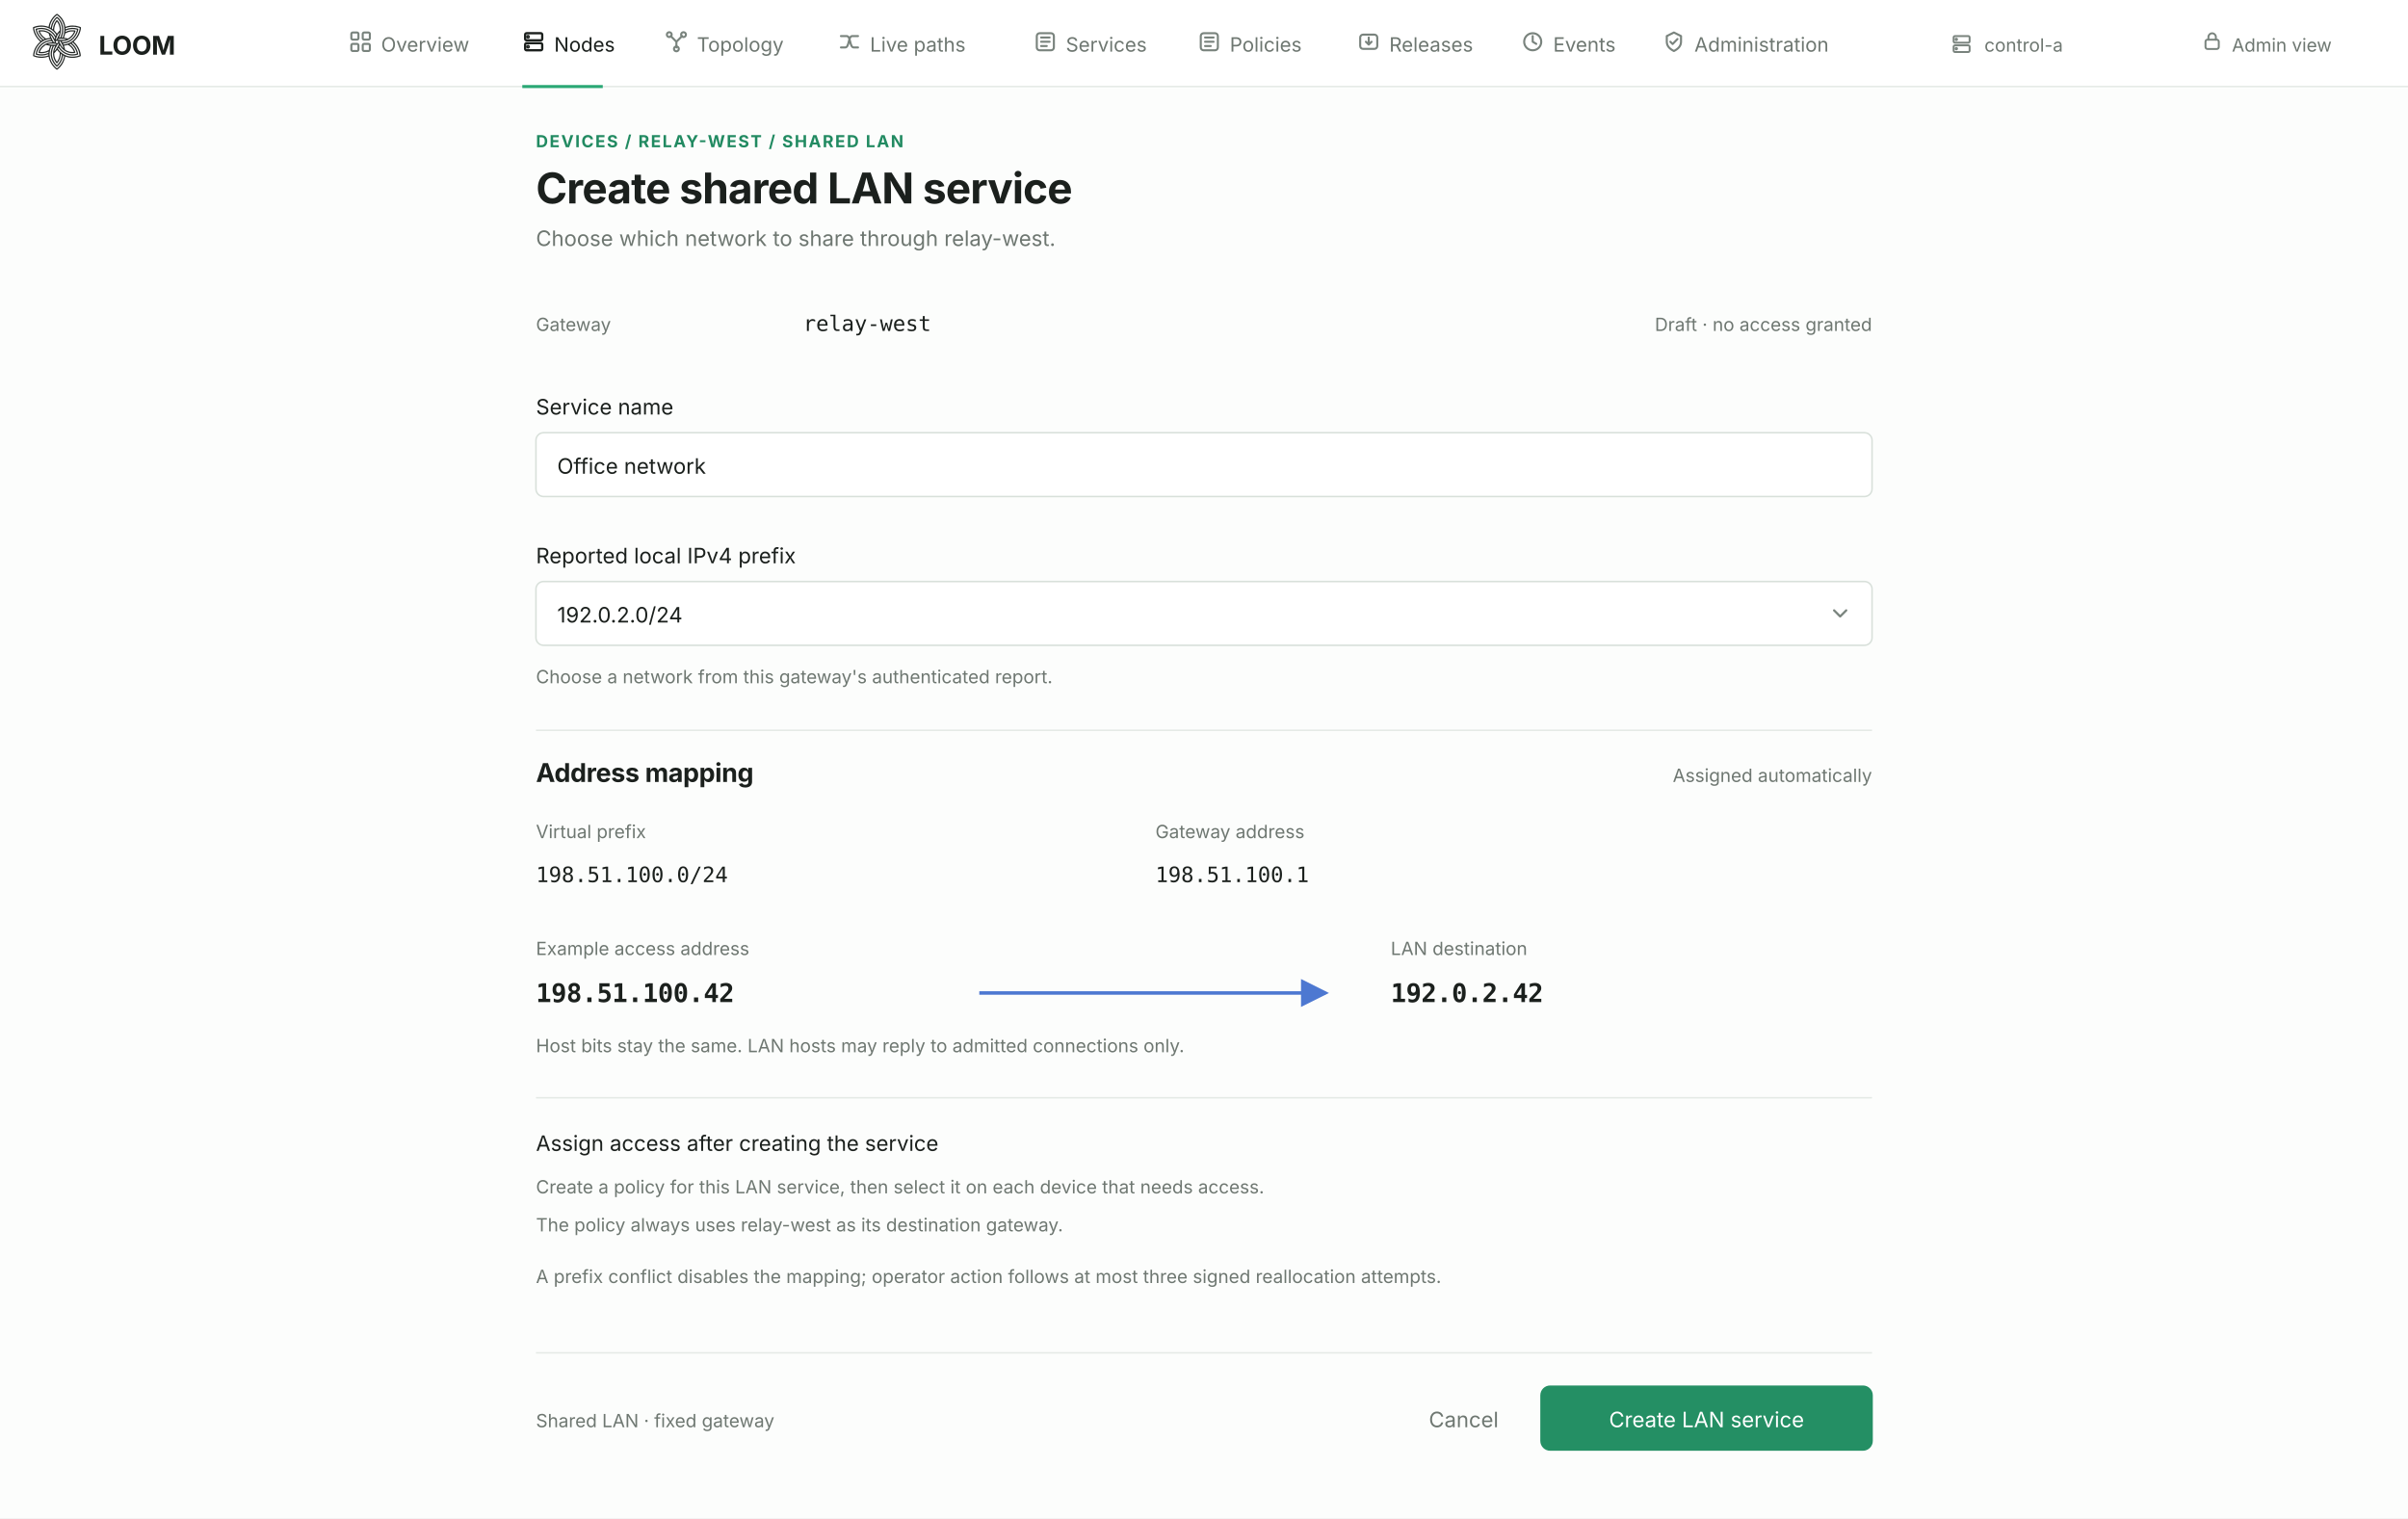
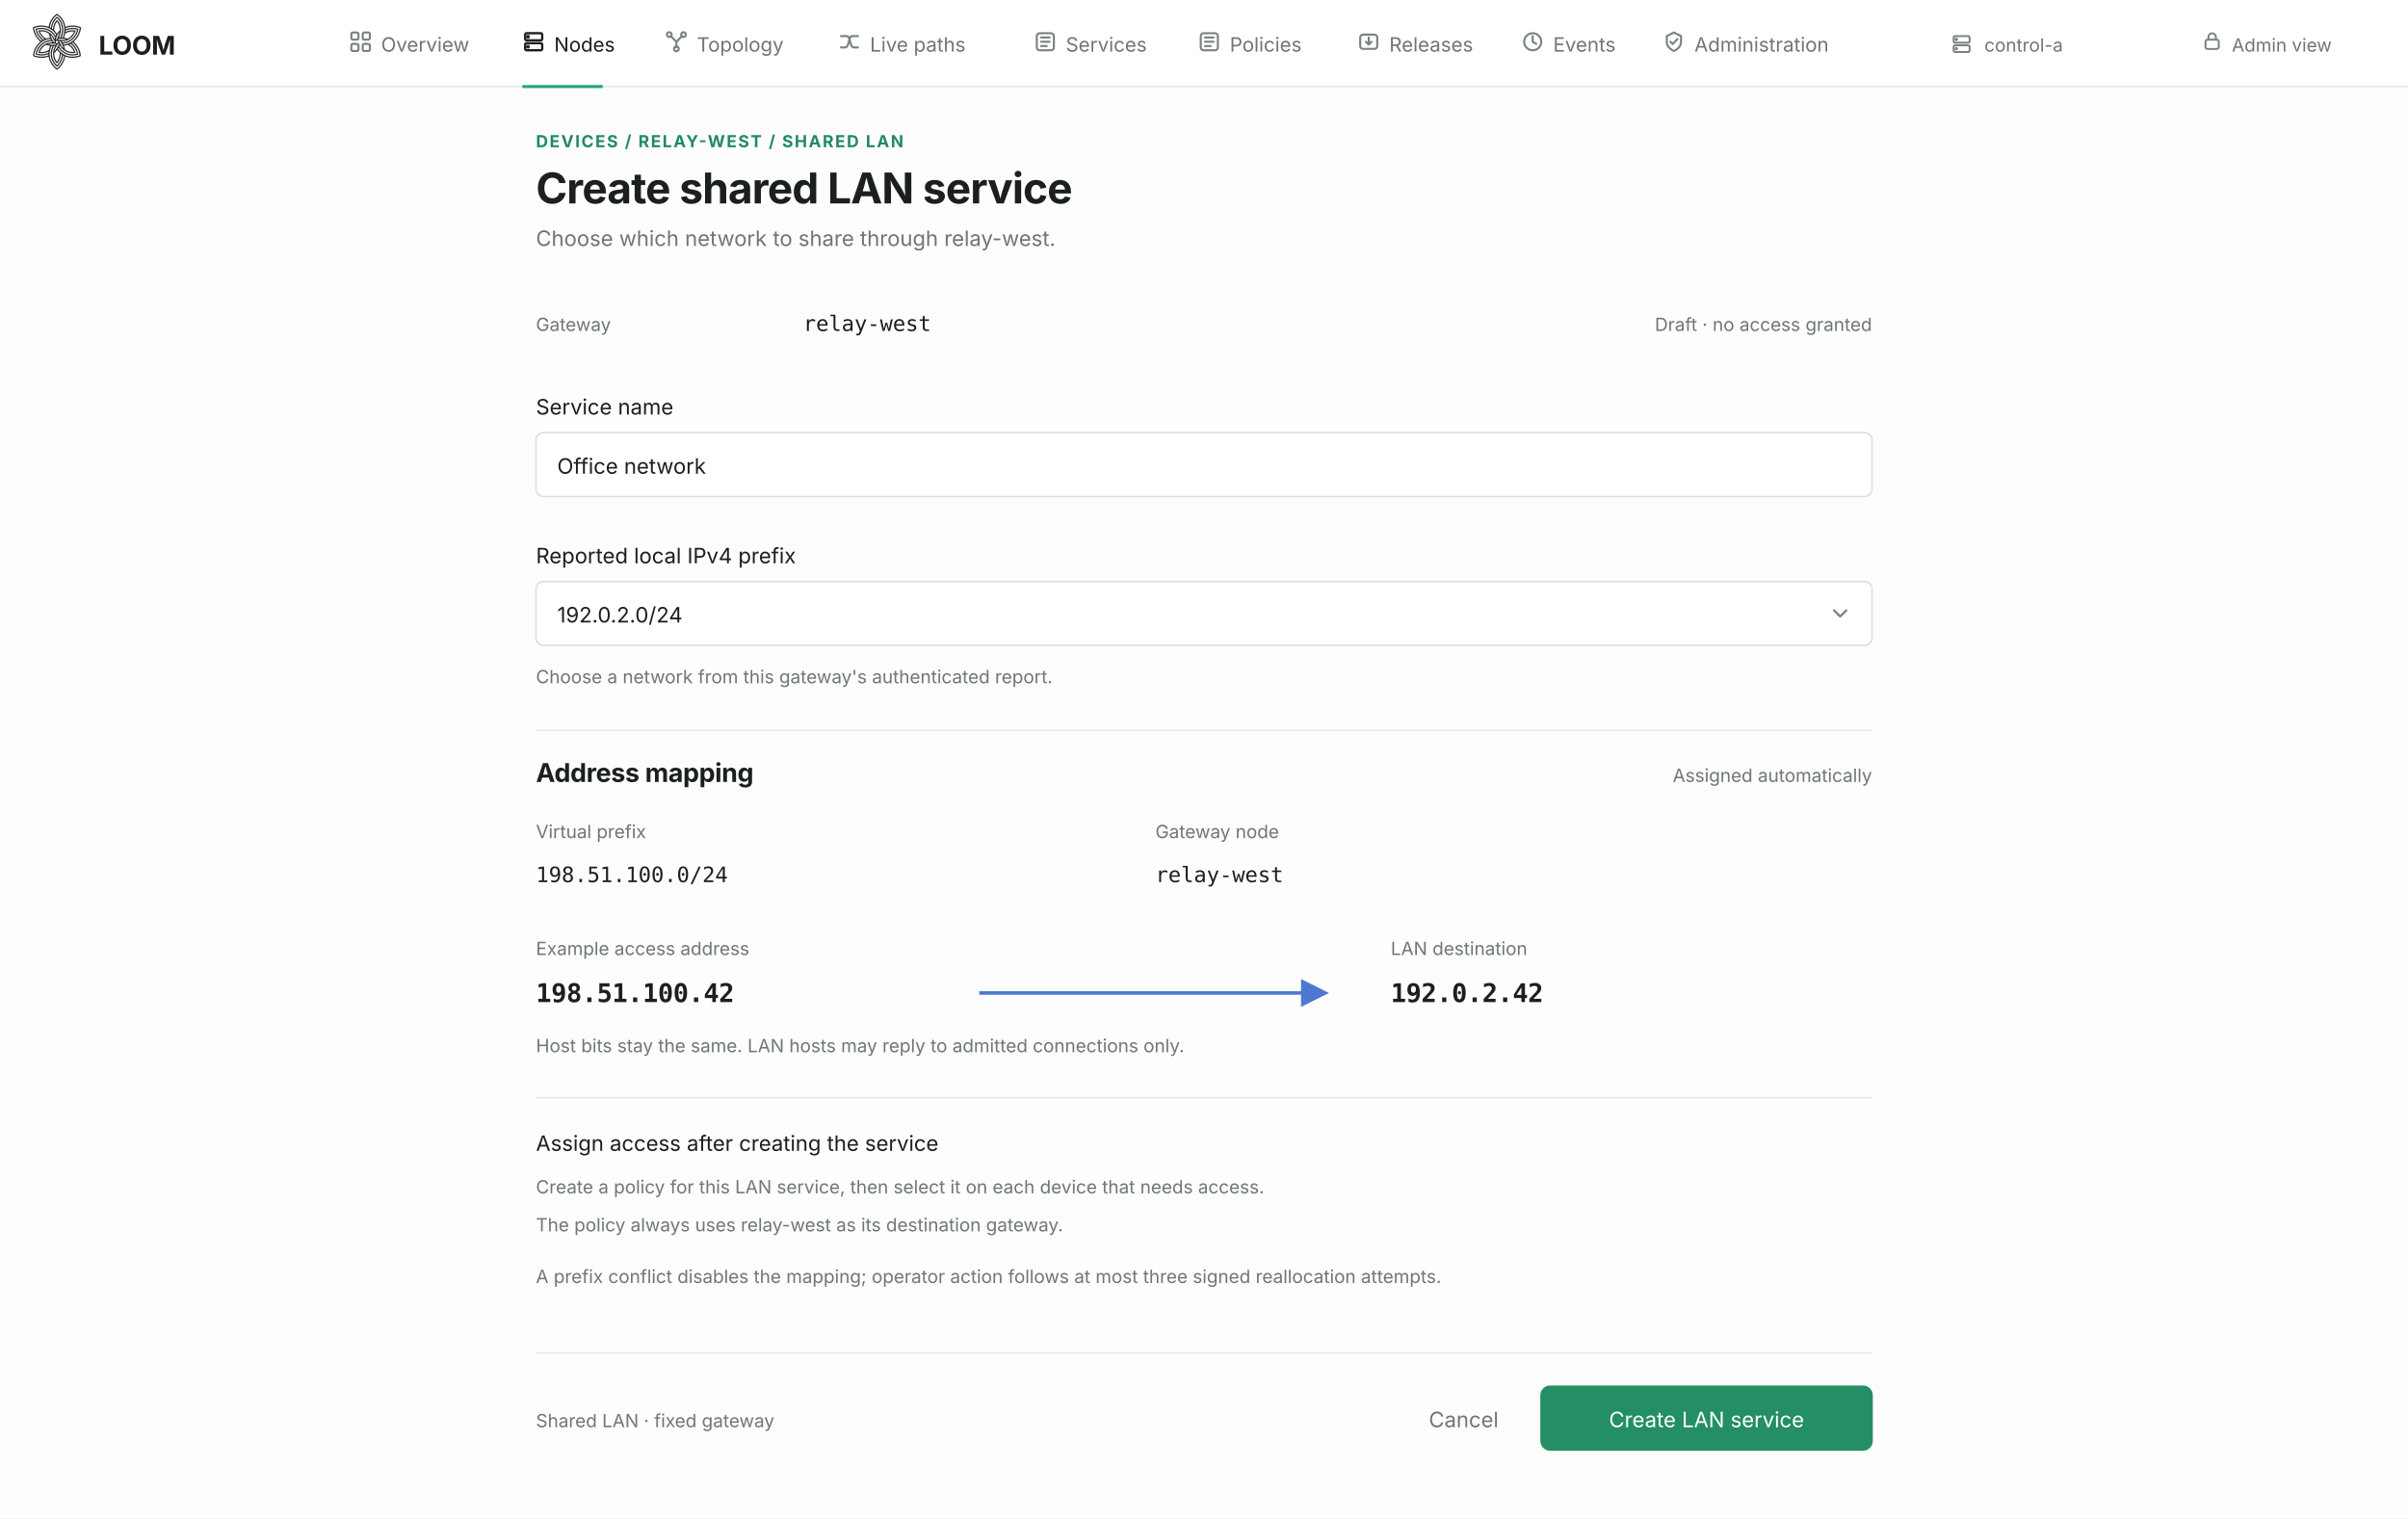
<svg xmlns="http://www.w3.org/2000/svg" width="1586" height="1000" viewBox="0 0 1586 1000" role="img" aria-labelledby="svg-title svg-desc">
  <defs>
    <marker id="route-arrow" markerWidth="8" markerHeight="8" refX="7" refY="4" orient="auto" markerUnits="strokeWidth">
      <path d="M0 0L8 4L0 8Z" fill="#4D78D1" />
    </marker>
    <symbol id="icon-grid" viewBox="0 0 16 16">
      <rect x="1.5" y="1.5" width="5" height="5" rx="1" />
      <rect x="9.5" y="1.5" width="5" height="5" rx="1" />
      <rect x="1.5" y="9.5" width="5" height="5" rx="1" />
      <rect x="9.5" y="9.5" width="5" height="5" rx="1" />
    </symbol>
    <symbol id="icon-node" viewBox="0 0 16 16">
      <rect x="2" y="2" width="12" height="5" rx="1" />
      <rect x="2" y="9" width="12" height="5" rx="1" />
      <circle cx="4" cy="4.5" r=".6" />
      <circle cx="4" cy="11.5" r=".6" />
    </symbol>
    <symbol id="icon-topology" viewBox="0 0 16 16">
      <path d="M4 4l4 4 4-4M8 8v4" />
      <circle cx="3" cy="3" r="1.7" />
      <circle cx="13" cy="3" r="1.7" />
      <circle cx="8" cy="13" r="1.7" />
    </symbol>
    <symbol id="icon-path" viewBox="0 0 16 16">
      <path d="M2 4h4c3 0 2 8 5 8h3M2 12h3c3 0 2-8 5-8h4" />
    </symbol>
    <symbol id="icon-service" viewBox="0 0 16 16">
      <rect x="2" y="2" width="12" height="12" rx="2" />
      <path d="M5 5h6M5 8h6M5 11h4" />
    </symbol>
    <symbol id="icon-release" viewBox="0 0 16 16">
      <rect x="2" y="3" width="12" height="10" rx="2" />
      <path d="M8 5v5m-2-2 2 2 2-2" />
    </symbol>
    <symbol id="icon-events" viewBox="0 0 16 16">
      <circle cx="8" cy="8" r="6" />
      <path d="M8 4v4l2.5 1.5" />
    </symbol>
    <symbol id="icon-signed" viewBox="0 0 16 16">
      <path d="M8 1.5 13 4v4c0 3-2 5-5 6.5C5 13 3 11 3 8V4Z" />
      <path d="m5.5 8 1.6 1.6 3.4-3.5" />
    </symbol>
    <symbol id="icon-lock" viewBox="0 0 16 16">
      <rect x="3" y="7" width="10" height="7" rx="1.5" />
      <path d="M5.2 7V5a2.8 2.8 0 0 1 5.6 0v2" />
    </symbol>
    <symbol id="icon-search" viewBox="0 0 16 16">
      <circle cx="7" cy="7" r="4.5" />
      <path d="m10.5 10.5 3 3" />
    </symbol>
    <symbol id="icon-terminal" viewBox="0 0 16 16">
      <rect x="1.5" y="2" width="13" height="12" rx="2" />
      <path d="m4 5 3 3-3 3m5 0h3" />
    </symbol>
    <symbol id="icon-code" viewBox="0 0 16 16">
      <path d="m5.5 3-4 5 4 5m5-10 4 5-4 5M9.5 2l-3 12" />
    </symbol>
    <symbol id="icon-qr" viewBox="0 0 16 16">
      <path d="M2 2h4v4H2zm8 0h4v4h-4zM2 10h4v4H2zm8 0v2m3-2v4m-3 0h2" />
    </symbol>
    <symbol id="icon-phone" viewBox="0 0 16 16">
      <rect x="4" y="1" width="8" height="14" rx="2" />
      <path d="M7 3h2M7 13h2" />
    </symbol>
    <symbol id="icon-globe" viewBox="0 0 16 16">
      <circle cx="8" cy="8" r="6" />
      <ellipse cx="8" cy="8" rx="2.5" ry="6" />
      <path d="M2 8h12" />
    </symbol>
    <symbol id="icon-expand" viewBox="0 0 16 16">
      <path d="M6 2H2v4m8-4h4v4M2 10v4h4m8-4v4h-4" />
    </symbol>
    <symbol id="icon-chevron" viewBox="0 0 16 16">
      <path d="m4 6 4 4 4-4" />
    </symbol>
    <symbol id="icon-filter" viewBox="0 0 16 16">
      <path d="M2 4h12M4 8h8m-6 4h4" />
    </symbol>
    <style>
    .ui { font-family: Inter, "Atkinson Hyperlegible Next", ui-sans-serif, system-ui, -apple-system, "Segoe UI", sans-serif; fill:#1B201D }
    .mono { font-family: "Intel One Mono", "SFMono-Regular", Consolas, monospace }
    .title { font-size:28px; font-weight:700; letter-spacing:-.5px }
    .section { font-size:17px; font-weight:650; letter-spacing:-.2px }
    .metric { font-size:22px; font-weight:650; letter-spacing:-.3px }
    .body { font-size:14px }
    .small { font-size:12px }
    .tiny { font-size:11px }
    .micro { font-size:10px }
    .eyebrow { font-size:11px; font-weight:700; letter-spacing:1px }
    .muted { fill:#6E7771 }
    .faint { fill:#929B95 }
    .green { fill:#218A61 }
    .amber { fill:#A66A14 }
    .red { fill:#B74E4E }
    .blue { fill:#427994 }
    .white { fill:#FFFFFF }
    .nav { font-size:13px }
    .nav-icon { fill:none; stroke:#79837D; stroke-width:1.45; stroke-linecap:round; stroke-linejoin:round }
    .nav-active { fill:none; stroke:#1B201D; stroke-width:1.6; stroke-linecap:round; stroke-linejoin:round }
    .rule { stroke:#E5EAE6; stroke-width:1 }
    .dash { stroke:#ABB7AF; stroke-width:1.5; stroke-dasharray:5 5; fill:none }
    .link { stroke:#B8C4BC; stroke-width:2; fill:none }
    .selected { stroke:#4D78D1; stroke-width:2.3; fill:none; marker-end:url(#route-arrow) }
</style>
  </defs>
  <rect width="1586" height="1000" fill="#FCFDFC" />
  <rect x="0" y="0" width="1586" height="58" fill="#FFFFFF" />
  <line class="rule" x1="0" y1="57" x2="1586" y2="57" />
  <svg x="18" y="8" width="39" height="39" viewBox="127 112 1000 1000">
    <g transform="translate(0,1254) scale(1,-1)">
      <path d="M616 1108 c-67 -49 -118 -133 -129 -209 0 -6 0 -6 -14 -1 -75 27 -166 24 -239 -6 -13 -5 -14 -7 -11 -29 12 -80 53 -155 115 -211 l9 -8 -6 -5 c-61 -53 -100 -121 -114 -200 -5 -31 -5 -38 4 -42 57 -26 138 -34 203 -20 13 2 22 5 39 10 14 5 14 5 15 -2 9 -70 60 -155 121 -204 17 -15 18 -15 34 -2 47 37 87 93 107 151 7 20 16 52 16 60 0 4 1 4 12 0 72 -28 158 -27 236 3 17 6 17 7 15 27 -8 79 -49 159 -111 215 l-9 9 10 9 c61 53 105 139 114 219 2 15 1 16 -28 26 -75 25 -156 25 -227 -2 -4 -1 -8 -2 -8 -2 -1 0 -2 7 -3 15 -15 81 -60 152 -126 198 -12 9 -14 9 -25 1z M639 1084 c105 -82 142 -225 92 -356 -7 -18 -7 -17 -16 -17 -4 0 -8 1 -8 1 -1 1 1 7 4 15 32 78 30 170 -5 243 -16 35 -40 66 -68 88 -9 8 -11 8 -20 0 -47 -39 -82 -103 -93 -169 -1 -7 -2 -12 -2 -13 -1 0 -17 8 -17 9 -1 1 4 27 7 40 13 44 37 89 68 124 15 16 44 43 47 43 0 0 5 -3 11 -8z M638 1031 c77 -72 98 -200 50 -307 -3 -8 -5 -11 -7 -12 -2 -1 -17 -1 -18 0 -1 0 2 6 5 12 44 94 31 213 -31 278 -10 11 -12 10 -29 -12 -26 -36 -44 -83 -47 -128 0 -6 -1 -11 -1 -11 -1 0 -6 4 -16 11 -4 3 2 39 12 67 13 41 41 84 68 108 4 4 3 4 14 -6z M635 973 c24 -33 37 -74 40 -124 l0 -15 -10 -10 c-11 -11 -23 -25 -32 -38 -6 -8 -5 -9 -13 3 -9 13 -19 24 -30 36 l-10 10 0 13 c3 48 18 94 42 128 6 7 6 7 13 -3z M413 893 c79 -13 148 -56 193 -118 12 -17 11 -15 6 -26 -3 -6 -5 -10 -5 -10 0 0 -4 6 -9 13 -66 103 -190 147 -314 114 -20 -6 -21 -6 -14 -34 15 -60 54 -120 102 -158 9 -8 9 -7 0 -12 -9 -6 -8 -6 -18 2 -57 48 -97 120 -110 196 -2 14 -3 13 7 16 22 9 53 16 85 19 13 2 61 0 77 -2z M923 895 c30 -3 83 -16 89 -22 2 -2 -7 -43 -14 -64 -34 -100 -109 -176 -200 -203 -23 -7 -59 -13 -61 -11 -2 2 -8 16 -8 16 0 1 7 2 16 2 74 9 136 45 185 108 27 35 49 81 57 120 4 17 3 19 -13 24 -62 19 -135 15 -193 -9 -9 -4 -9 -5 -9 7 l0 10 9 3 c25 10 56 17 83 19 9 1 50 1 59 0z M400 854 c70 -9 134 -47 176 -104 7 -11 21 -34 21 -36 0 -2 -6 -24 -7 -25 0 -1 -4 5 -8 13 -38 76 -106 124 -190 134 -14 2 -49 1 -62 -1 -16 -3 -18 -5 -12 -21 14 -42 48 -88 87 -117 7 -5 13 -10 13 -10 0 -1 -17 -9 -18 -9 -5 0 -42 35 -56 52 -24 29 -46 72 -54 105 -3 11 -3 10 11 14 30 8 67 10 99 5z M926 854 c13 -1 39 -7 40 -9 2 -2 -8 -34 -17 -55 -43 -93 -125 -152 -220 -158 l-11 0 -6 9 c-3 5 -5 9 -5 9 0 1 8 1 18 1 56 0 107 23 153 69 29 29 59 79 63 104 1 10 -11 13 -53 12 -42 0 -71 -6 -107 -24 -12 -6 -11 -6 -10 5 1 4 1 9 1 10 0 3 1 3 13 8 45 19 93 26 141 19z M391 816 c30 -3 68 -16 91 -32 l6 -3 4 -15 c4 -16 10 -34 16 -47 4 -11 4 -11 -3 -11 -12 -2 -37 -6 -48 -9 -16 -4 -14 -4 -26 4 -38 25 -67 57 -86 96 -7 15 -7 16 0 17 10 1 36 1 46 0z M914 816 c3 -2 2 -5 -4 -18 -19 -39 -53 -75 -89 -97 l-8 -5 -11 3 c-15 4 -33 8 -45 9 -6 1 -11 2 -11 2 -1 0 1 7 4 14 6 17 12 36 15 48 l1 9 9 5 c27 15 55 25 85 30 10 1 51 1 54 0z M669 789 c-4 -19 -7 -27 -14 -39 -10 -18 -20 -39 -29 -64 -1 -4 -2 -5 -10 -9 -9 -5 -9 -5 -5 11 10 40 28 75 51 103 10 12 10 12 7 -2z M529 746 c14 -16 17 -20 25 -37 8 -17 22 -42 30 -54 5 -9 6 -24 1 -26 -7 -2 -13 5 -35 46 -15 28 -35 75 -35 83 0 2 7 -4 14 -12z M721 691 c25 -1 43 -3 61 -8 4 0 2 -2 -8 -5 -19 -6 -28 -7 -48 -6 -12 1 -29 1 -46 1 -36 -1 -37 -1 -33 11 2 7 1 6 24 7 12 0 23 1 26 1 2 0 13 0 24 -1z M525 681 c5 -10 5 -10 -7 -10 -120 -9 -223 -101 -248 -221 -4 -22 -4 -23 11 -28 61 -19 132 -16 192 7 5 2 9 3 10 3 0 0 0 -5 0 -10 l1 -9 -9 -4 c-62 -24 -145 -25 -216 -1 -17 5 -16 4 -14 15 15 104 74 190 160 235 34 17 63 25 108 30 8 1 7 2 12 -7z M638 655 l9 -4 0 -10 c1 -13 2 -12 -10 -19 l-9 -6 -10 6 -9 6 -1 11 0 11 9 5 c12 6 11 6 21 0z M683 651 c0 -1 6 -10 12 -21 18 -30 29 -54 39 -82 6 -19 6 -19 -4 -9 -16 16 -22 25 -30 42 -7 14 -25 48 -30 54 -2 3 -3 15 -1 16 1 2 13 1 14 0z M546 642 c3 -5 5 -9 5 -9 0 -1 -7 -1 -16 -1 -94 0 -185 -66 -216 -155 -7 -22 -6 -23 23 -27 44 -5 89 3 131 21 7 3 13 6 13 6 0 -1 -1 -5 -1 -11 l-1 -11 -11 -5 c-53 -22 -115 -26 -174 -12 -11 3 -10 3 -9 10 8 39 30 82 58 115 44 53 119 88 184 88 l9 0 5 -9z M902 622 c45 -39 79 -92 96 -151 5 -19 10 -43 10 -51 l1 -7 -14 -5 c-89 -30 -180 -22 -253 22 -40 25 -68 49 -93 83 l-7 10 4 7 c7 13 6 12 12 3 73 -104 198 -148 317 -110 12 4 13 4 8 27 -9 42 -31 88 -59 123 -8 10 -33 35 -42 41 -6 5 -6 5 2 11 9 6 8 6 18 -3z M542 610 c10 -1 27 -1 38 -1 l20 0 8 -5 c4 -2 8 -4 8 -5 0 0 -1 -2 -2 -4 l-1 -4 -43 0 c-45 1 -55 2 -81 7 -8 1 -14 3 -15 3 0 1 15 6 27 8 15 3 15 3 20 2 2 0 11 0 21 -1z M661 609 c5 -9 -53 -107 -73 -125 -3 -3 -3 0 1 14 4 17 8 26 14 37 12 18 31 52 34 60 1 2 4 5 11 10 11 7 11 7 13 4z M863 604 c48 -36 83 -90 98 -148 2 -7 3 -14 3 -14 -1 -1 -5 -3 -11 -4 -90 -23 -180 3 -247 69 -17 18 -42 51 -42 56 0 2 9 20 10 20 0 0 3 -4 5 -8 36 -66 102 -112 177 -124 12 -2 51 -2 64 0 19 4 21 5 17 17 -15 50 -55 103 -97 128 -1 1 -2 2 -2 2 0 1 17 10 19 10 0 0 3 -2 6 -4z M458 585 c12 -4 37 -9 48 -11 8 0 7 0 3 -10 -5 -13 -13 -36 -16 -49 -3 -13 -2 -12 -19 -21 -38 -19 -72 -26 -112 -25 -22 1 -23 1 -23 5 3 13 23 45 41 67 16 18 58 49 64 48 1 -1 7 -2 14 -4z M824 583 c35 -22 63 -53 81 -89 6 -12 11 -22 10 -23 -4 -3 -47 -2 -68 2 -26 5 -69 24 -82 35 0 1 -2 8 -4 17 -2 9 -6 23 -10 32 -6 19 -6 18 1 19 14 1 57 11 59 13 1 1 4 0 13 -6z M553 570 c1 -1 1 -2 -2 -7 -11 -21 -21 -55 -26 -82 -15 -86 17 -180 82 -245 20 -20 19 -20 40 0 44 45 71 101 82 165 1 6 2 11 2 11 0 1 4 -1 9 -4 l8 -4 0 -5 c-11 -74 -51 -146 -110 -198 -12 -10 -10 -10 -21 -1 -77 65 -122 167 -113 259 3 34 14 74 26 103 l4 9 9 0 c5 0 9 0 10 -1z M597 570 c0 -1 -4 -9 -8 -18 -43 -88 -35 -184 20 -258 15 -20 17 -21 27 -10 30 33 52 90 57 145 0 11 0 11 10 3 10 -7 9 -6 7 -19 -7 -62 -34 -117 -76 -161 l-7 -7 -8 8 c-51 50 -82 131 -77 200 3 35 12 70 28 103 l7 14 10 0 c5 0 10 0 10 0z M639 493 c5 -6 14 -17 22 -24 l13 -14 0 -8 c0 -44 -14 -93 -38 -130 -9 -14 -9 -14 -13 -8 -26 35 -42 84 -42 127 l0 11 12 12 c11 12 22 25 31 38 3 4 6 7 6 7 0 0 4 -5 9 -11z" fill="#252927" fill-rule="evenodd" clip-rule="evenodd" />
    </g>
  </svg>
  <text class="ui section" x="65" y="36" text-anchor="start">LOOM</text>
  <use href="#icon-grid" x="230" y="20" width="15" height="15" class="nav-icon" />
  <text class="ui nav muted" x="251" y="34" text-anchor="start">Overview</text>
  <use href="#icon-node" x="344" y="20" width="15" height="15" class="nav-active" />
  <text class="ui nav" x="365" y="34" text-anchor="start">Nodes</text>
  <line x1="344" y1="57" x2="397" y2="57" stroke="#2AA875" stroke-width="2" />
  <use href="#icon-topology" x="438" y="20" width="15" height="15" class="nav-icon" />
  <text class="ui nav muted" x="459" y="34" text-anchor="start">Topology</text>
  <use href="#icon-path" x="552" y="20" width="15" height="15" class="nav-icon" />
  <text class="ui nav muted" x="573" y="34" text-anchor="start">Live paths</text>
  <use href="#icon-service" x="681" y="20" width="15" height="15" class="nav-icon" />
  <text class="ui nav muted" x="702" y="34" text-anchor="start">Services</text>
  <use href="#icon-service" x="789" y="20" width="15" height="15" class="nav-icon" />
  <text class="ui nav muted" x="810" y="34" text-anchor="start">Policies</text>
  <use href="#icon-release" x="894" y="20" width="15" height="15" class="nav-icon" />
  <text class="ui nav muted" x="915" y="34" text-anchor="start">Releases</text>
  <use href="#icon-events" x="1002" y="20" width="15" height="15" class="nav-icon" />
  <text class="ui nav muted" x="1023" y="34" text-anchor="start">Events</text>
  <a href="09-administration.svg" data-ui="administration-entry">
    <use href="#icon-signed" x="1095" y="20" width="15" height="15" class="nav-icon" />
    <text class="ui nav muted" x="1116" y="34" text-anchor="start">Administration</text>
  </a>
  <use href="#icon-node" x="1285" y="22" width="14" height="14" class="nav-icon" />
  <text class="ui small muted" x="1307" y="34" text-anchor="start">control-a</text>
  <use href="#icon-lock" x="1450" y="20" width="14" height="14" class="nav-icon" />
  <text class="ui small muted" x="1470" y="34" text-anchor="start">Admin view</text>
  <text class="ui eyebrow green" x="353" y="97" text-anchor="start">DEVICES / RELAY-WEST / SHARED LAN</text>
  <text class="ui title" x="353" y="134" text-anchor="start">Create shared LAN service</text>
  <text class="ui body muted" x="353" y="162" text-anchor="start">Choose which network to share through relay-west.</text>
  <text class="ui small muted" x="353" y="218" text-anchor="start">Gateway</text>
  <text class="ui body mono" x="529" y="218" text-anchor="start">relay-west</text>
  <text class="ui small muted" x="1233" y="218" text-anchor="end">Draft · no access granted</text>
  <text class="ui body" x="353" y="273" text-anchor="start">Service name</text>
  <g data-ui="input">
    <rect x="353" y="285" width="880" height="42" rx="5" fill="#FFFFFF" stroke="#D8E0DA" />
    <text class="ui body" x="367" y="312" text-anchor="start">Office network</text>
  </g>
  <text class="ui body" x="353" y="371" text-anchor="start">Reported local IPv4 prefix</text>
  <g data-ui="input">
    <rect x="353" y="383" width="880" height="42" rx="5" fill="#FFFFFF" stroke="#D8E0DA" />
    <text class="ui body" x="367" y="410" text-anchor="start">192.0.2.0/24</text>
    <use href="#icon-chevron" x="1204" y="396" width="16" height="16" class="nav-icon" />
  </g>
  <text class="ui small muted" x="353" y="450" text-anchor="start">Choose a network from this gateway's authenticated report.</text>
  <line class="rule" x1="353" y1="481" x2="1233" y2="481" />
  <text class="ui section" x="353" y="515" text-anchor="start">Address mapping</text>
  <text class="ui small muted" x="1233" y="515" text-anchor="end">Assigned automatically</text>
  <text class="ui small muted" x="353" y="552" text-anchor="start">Virtual prefix</text>
-   <text class="ui small muted" x="761" y="552" text-anchor="start">Gateway address</text>
+   <text class="ui small muted" x="761" y="552" text-anchor="start">Gateway node</text>
  <text class="ui body mono" x="353" y="581" text-anchor="start">198.51.100.0/24</text>
-   <text class="ui body mono" x="761" y="581" text-anchor="start">198.51.100.1</text>
+   <text class="ui body mono" x="761" y="581" text-anchor="start">relay-west</text>
  <text class="ui small muted" x="353" y="629" text-anchor="start">Example access address</text>
  <text class="ui small muted" x="916" y="629" text-anchor="start">LAN destination</text>
  <text class="ui section mono" x="353" y="660" text-anchor="start">198.51.100.42</text>
  <path d="M645 654H873" class="selected" />
  <text class="ui section mono" x="916" y="660" text-anchor="start">192.0.2.42</text>
  <text class="ui small muted" x="353" y="693" text-anchor="start">Host bits stay the same. LAN hosts may reply to admitted connections only.</text>
  <line class="rule" x1="353" y1="723" x2="1233" y2="723" />
  <text class="ui body" x="353" y="758" text-anchor="start">Assign access after creating the service</text>
  <text class="ui small muted" x="353" y="786" text-anchor="start">Create a policy for this LAN service, then select it on each device that needs access.</text>
  <text class="ui small muted" x="353" y="811" text-anchor="start">The policy always uses relay-west as its destination gateway.</text>
  <text class="ui small muted" x="353" y="845" text-anchor="start">A prefix conflict disables the mapping; operator action follows at most three signed reallocation attempts.</text>
  <g data-ui="form-actions">
    <line class="rule" x1="353" y1="891" x2="1233" y2="891" />
    <text class="ui small muted" x="353" y="940" text-anchor="start">Shared LAN · fixed gateway</text>
    <text class="ui body muted" x="987" y="940" text-anchor="end">Cancel</text>
    <rect x="1015" y="913" width="218" height="42" rx="6" fill="#248F64" stroke="#248F64" />
    <text class="ui body white" x="1124" y="940" text-anchor="middle">Create LAN service</text>
  </g>
</svg>
